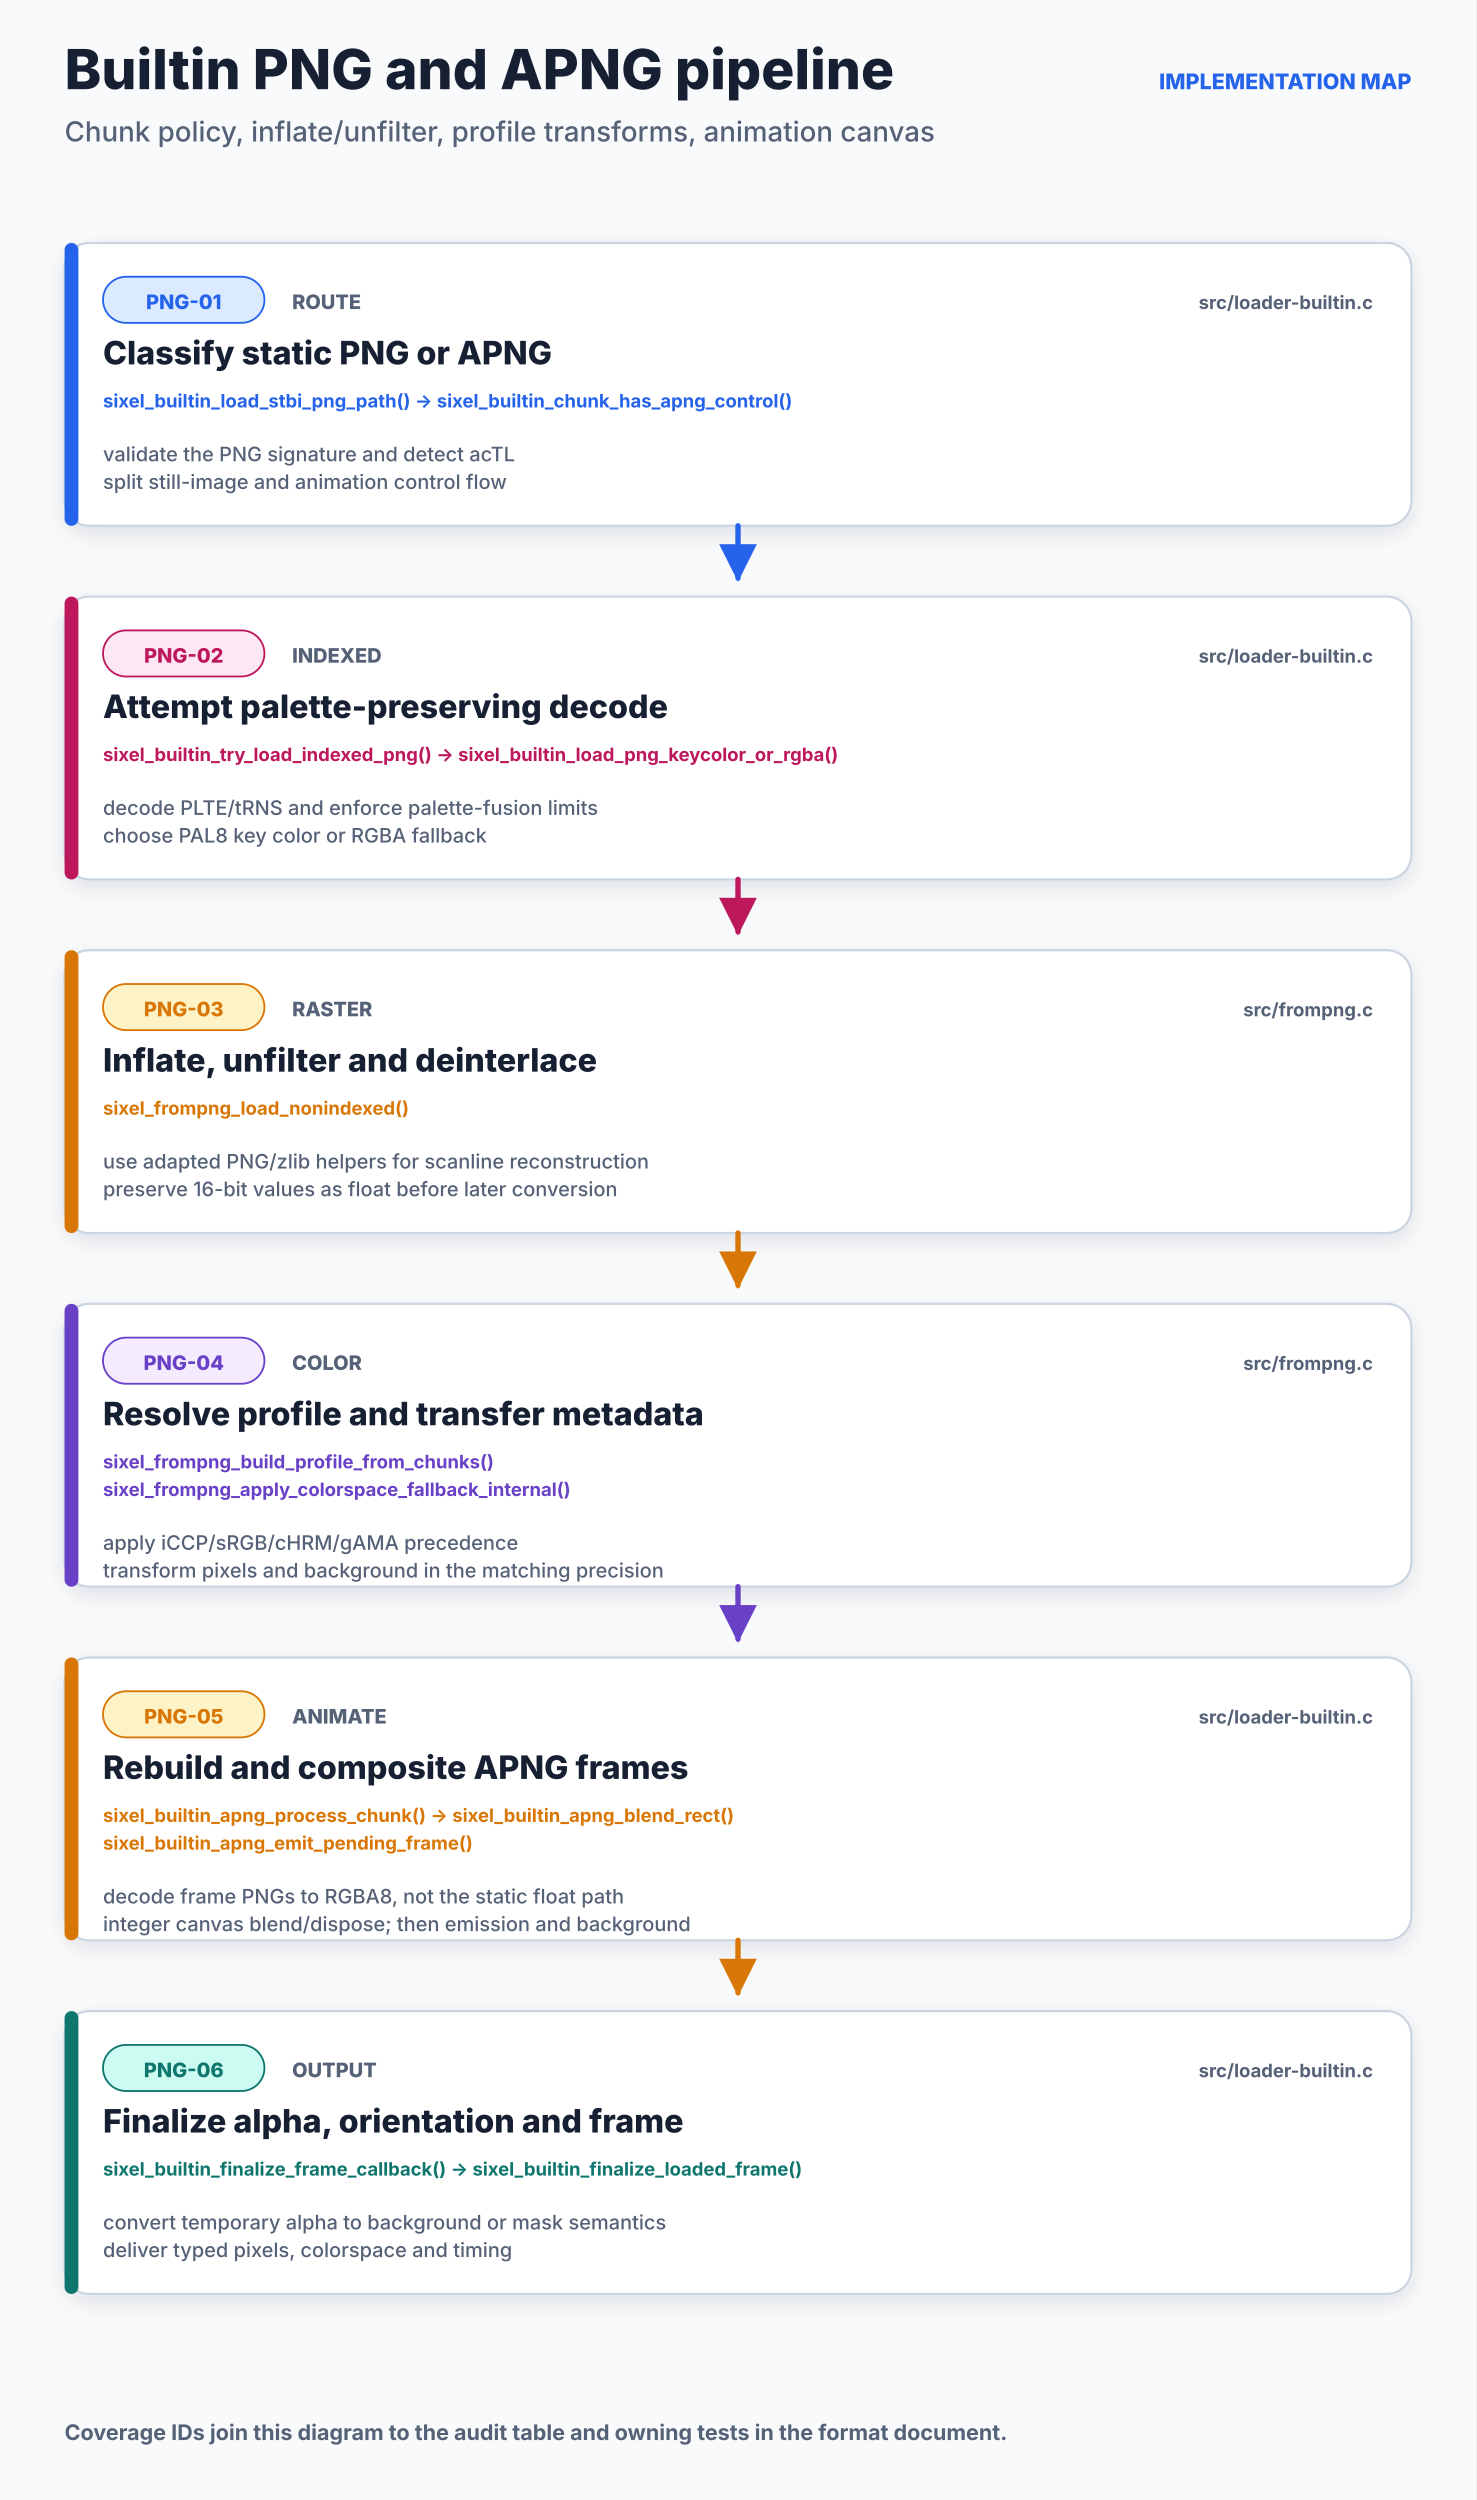
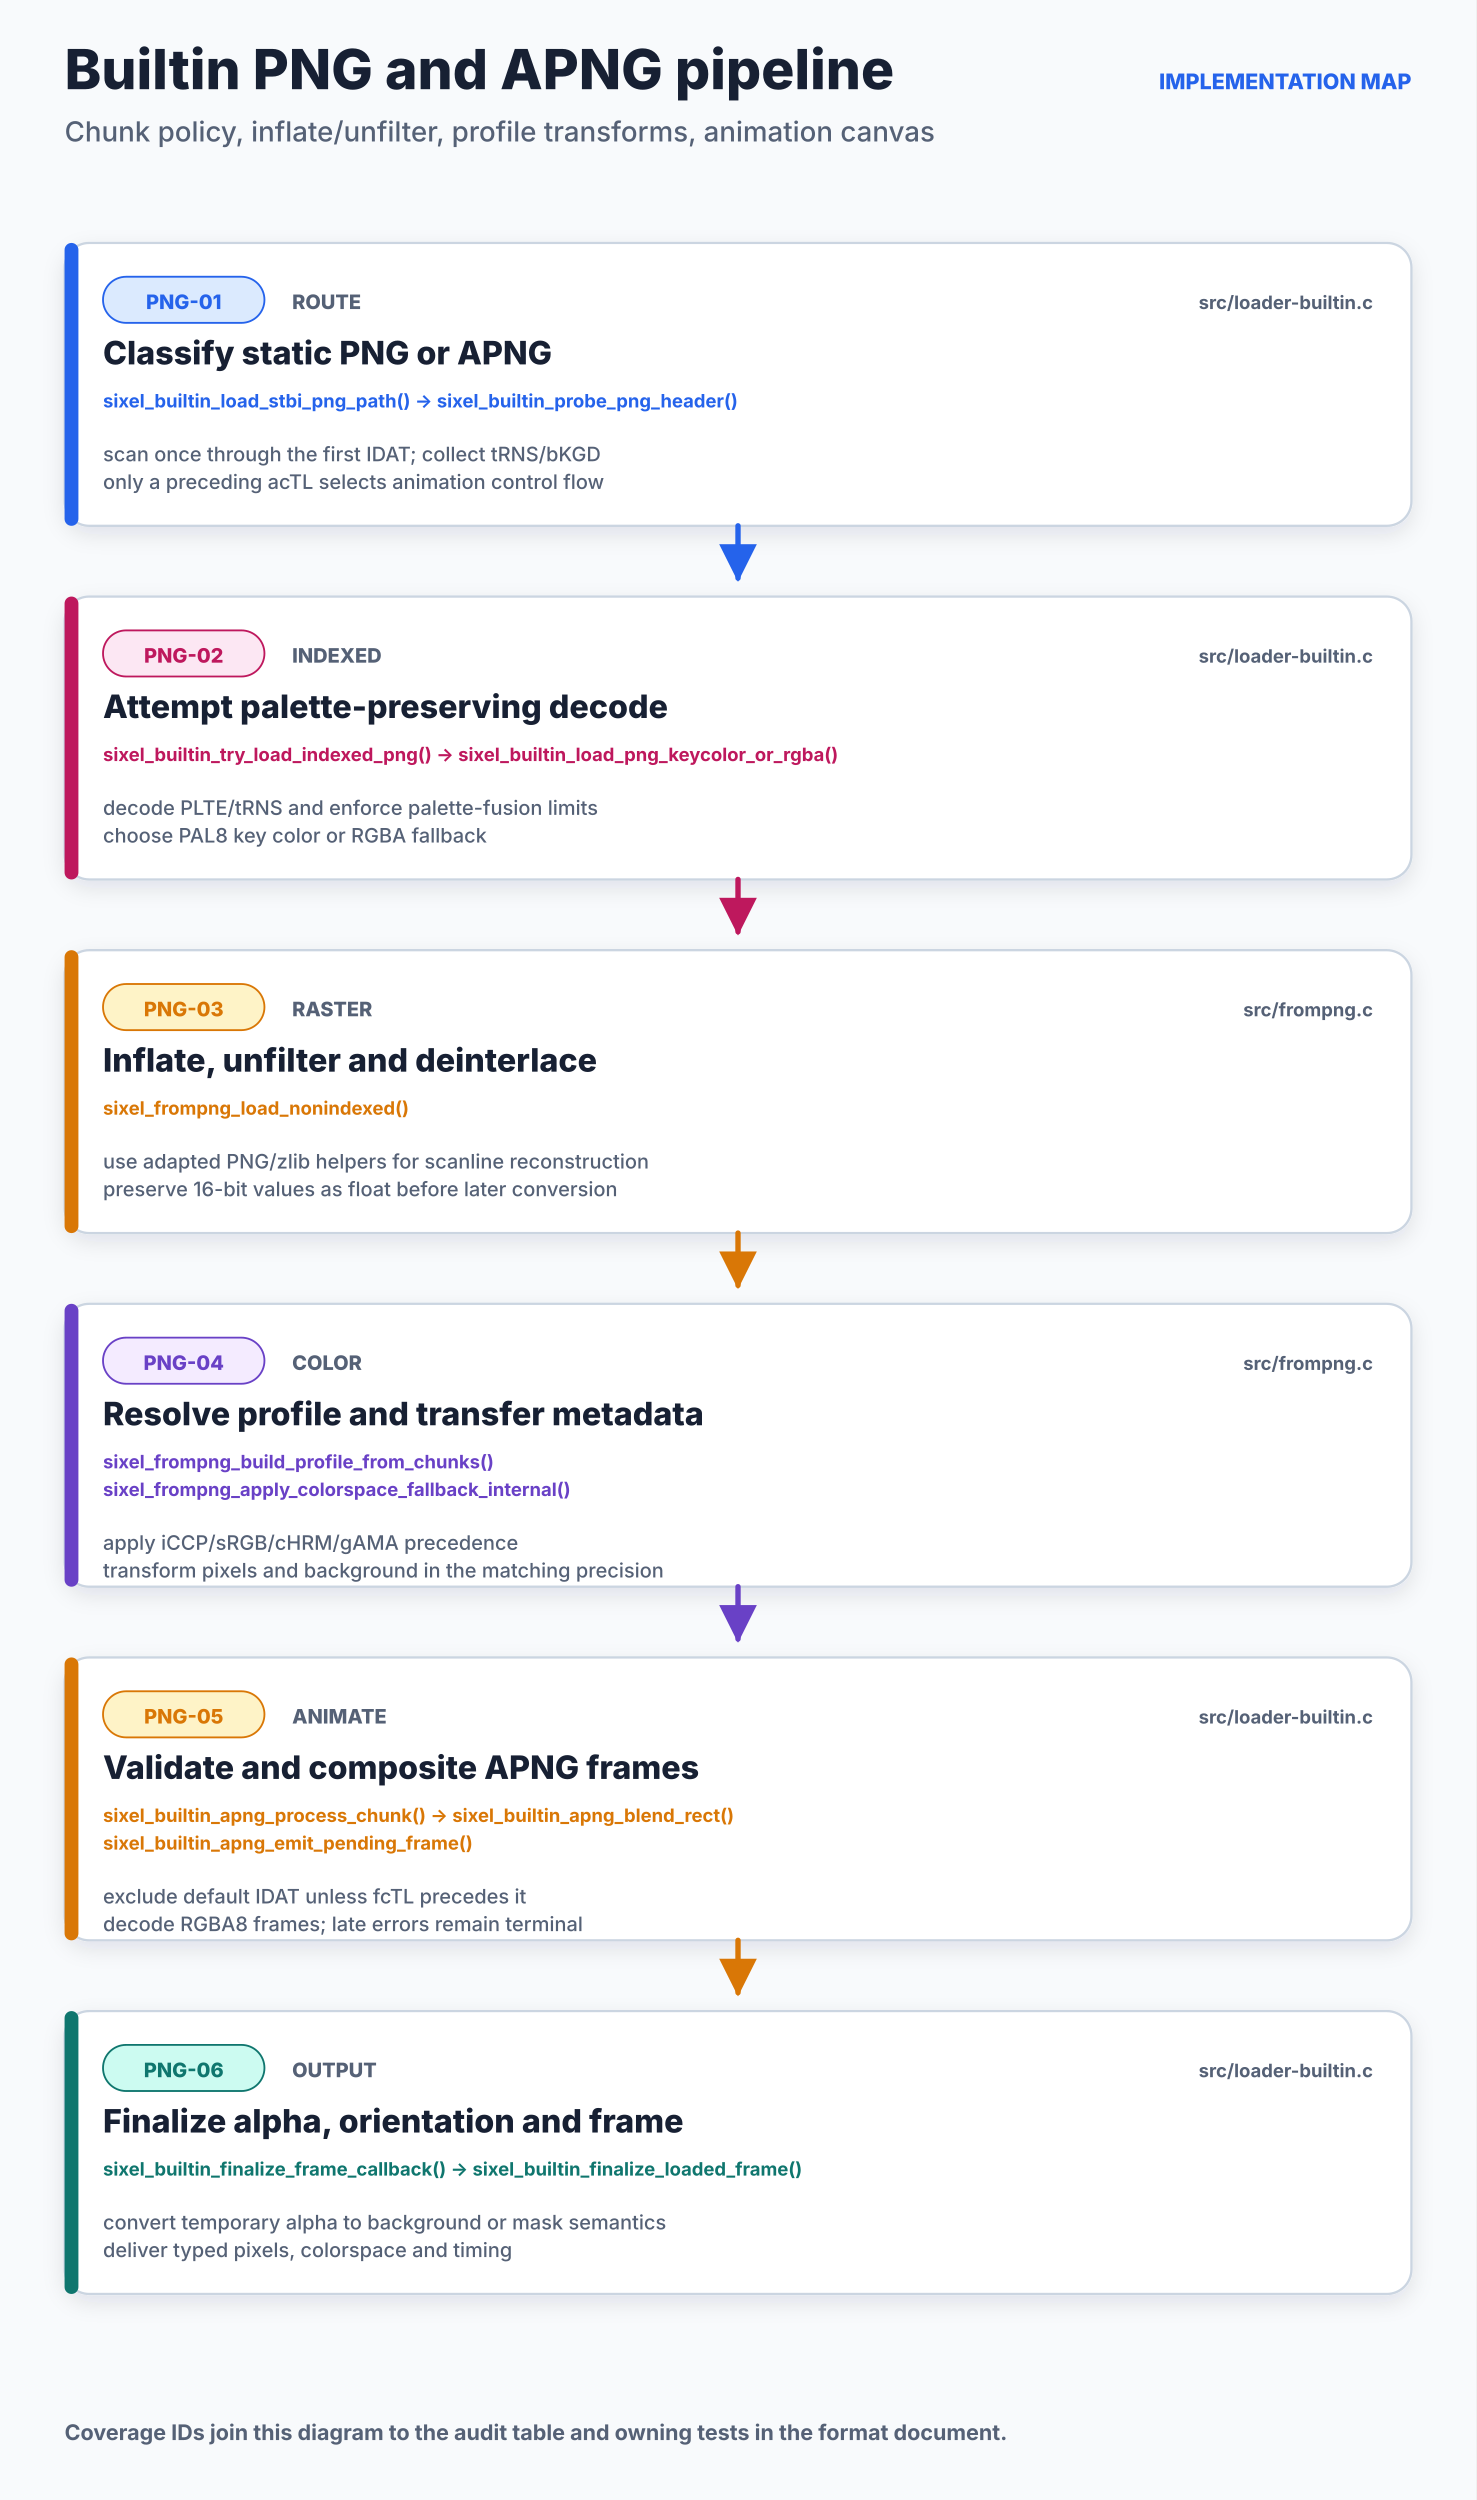
<svg xmlns="http://www.w3.org/2000/svg" width="960" height="1626" viewBox="0 0 960 1626" role="img" aria-labelledby="figure-title figure-description">
  <defs>
    <marker id="arrow-blue" viewBox="0 0 10 10" refX="9" refY="5" markerWidth="7" markerHeight="7" orient="auto-start-reverse">
      <path d="M 0 0 L 10 5 L 0 10 z" fill="context-stroke" />
    </marker>
    <marker id="arrow-magenta" viewBox="0 0 10 10" refX="9" refY="5" markerWidth="7" markerHeight="7" orient="auto-start-reverse">
      <path d="M 0 0 L 10 5 L 0 10 z" fill="context-stroke" />
    </marker>
    <marker id="arrow-gold" viewBox="0 0 10 10" refX="9" refY="5" markerWidth="7" markerHeight="7" orient="auto-start-reverse">
      <path d="M 0 0 L 10 5 L 0 10 z" fill="context-stroke" />
    </marker>
    <filter id="card-shadow" x="-10%" y="-10%" width="120%" height="130%">
      <feDropShadow dx="0" dy="5" stdDeviation="7" flood-color="#172033" flood-opacity="0.10" />
    </filter>
  </defs>
  <rect x="0.0" y="0.0" width="960.0" height="1626.0" fill="#F8FAFC" stroke="none" />
  <text x="42.0" y="58.0" fill="#172033" font-size="36" font-weight="820" font-family="system-ui, -apple-system, sans-serif" text-anchor="start">Builtin PNG and APNG pipeline</text>
  <text x="42.0" y="92.0" fill="#556176" font-size="18" font-weight="550" font-family="system-ui, -apple-system, sans-serif" text-anchor="start">Chunk policy, inflate/unfilter, profile transforms, animation canvas</text>
  <text x="918.0" y="58.0" fill="#2563EB" font-size="14" font-weight="780" font-family="system-ui, -apple-system, sans-serif" text-anchor="end">IMPLEMENTATION MAP</text>
  <rect x="42.0" y="158.0" width="876.0" height="184.0" rx="16.0" fill="#FFFFFF" stroke="#CBD5E1" stroke-width="1.5" filter="url(#card-shadow)" />
  <rect x="42.0" y="158.0" width="9.0" height="184.0" rx="4.5" fill="#2563EB" stroke="none" />
  <rect x="67.0" y="180.0" width="105.0" height="30.0" rx="15.0" fill="#DBEAFE" stroke="#2563EB" stroke-width="1.2" />
  <text x="119.5" y="201.0" fill="#2563EB" font-size="13" font-weight="800" font-family="system-ui, -apple-system, sans-serif" text-anchor="middle">PNG-01</text>
  <text x="190.0" y="201.0" fill="#556176" font-size="13" font-weight="800" font-family="system-ui, -apple-system, sans-serif" text-anchor="start">ROUTE</text>
  <text x="67.0" y="237.0" fill="#172033" font-size="21" font-weight="780" font-family="system-ui, -apple-system, sans-serif" text-anchor="start">Classify static PNG or APNG</text>
-   <text x="67.0" y="265.0" fill="#2563EB" font-size="12" font-weight="650" font-family="system-ui, -apple-system, sans-serif" text-anchor="start">sixel_builtin_load_stbi_png_path()  -&gt;  sixel_builtin_chunk_has_apng_control()</text>
-   <text x="67.0" y="300.0" fill="#556176" font-size="13" font-weight="450" font-family="system-ui, -apple-system, sans-serif" text-anchor="start">validate the PNG signature and detect acTL</text>
-   <text x="67.0" y="318.0" fill="#556176" font-size="13" font-weight="450" font-family="system-ui, -apple-system, sans-serif" text-anchor="start">split still-image and animation control flow</text>
+   <text x="67.0" y="265.0" fill="#2563EB" font-size="12" font-weight="650" font-family="system-ui, -apple-system, sans-serif" text-anchor="start">sixel_builtin_load_stbi_png_path()  -&gt;  sixel_builtin_probe_png_header()</text>
+   <text x="67.0" y="300.0" fill="#556176" font-size="13" font-weight="450" font-family="system-ui, -apple-system, sans-serif" text-anchor="start">scan once through the first IDAT; collect tRNS/bKGD</text>
+   <text x="67.0" y="318.0" fill="#556176" font-size="13" font-weight="450" font-family="system-ui, -apple-system, sans-serif" text-anchor="start">only a preceding acTL selects animation control flow</text>
  <text x="893.0" y="201.0" fill="#556176" font-size="12" font-weight="650" font-family="system-ui, -apple-system, sans-serif" text-anchor="end">src/loader-builtin.c</text>
  <path d="M 480 342 V 376" fill="none" stroke="#2563EB" stroke-width="3.5" stroke-linecap="round" stroke-linejoin="round" marker-end="url(#arrow-blue)" />
  <rect x="42.0" y="388.0" width="876.0" height="184.0" rx="16.0" fill="#FFFFFF" stroke="#CBD5E1" stroke-width="1.5" filter="url(#card-shadow)" />
  <rect x="42.0" y="388.0" width="9.0" height="184.0" rx="4.5" fill="#BE185D" stroke="none" />
  <rect x="67.0" y="410.0" width="105.0" height="30.0" rx="15.0" fill="#FCE7F3" stroke="#BE185D" stroke-width="1.2" />
  <text x="119.5" y="431.0" fill="#BE185D" font-size="13" font-weight="800" font-family="system-ui, -apple-system, sans-serif" text-anchor="middle">PNG-02</text>
  <text x="190.0" y="431.0" fill="#556176" font-size="13" font-weight="800" font-family="system-ui, -apple-system, sans-serif" text-anchor="start">INDEXED</text>
  <text x="67.0" y="467.0" fill="#172033" font-size="21" font-weight="780" font-family="system-ui, -apple-system, sans-serif" text-anchor="start">Attempt palette-preserving decode</text>
  <text x="67.0" y="495.0" fill="#BE185D" font-size="12" font-weight="650" font-family="system-ui, -apple-system, sans-serif" text-anchor="start">sixel_builtin_try_load_indexed_png()  -&gt;  sixel_builtin_load_png_keycolor_or_rgba()</text>
  <text x="67.0" y="530.0" fill="#556176" font-size="13" font-weight="450" font-family="system-ui, -apple-system, sans-serif" text-anchor="start">decode PLTE/tRNS and enforce palette-fusion limits</text>
  <text x="67.0" y="548.0" fill="#556176" font-size="13" font-weight="450" font-family="system-ui, -apple-system, sans-serif" text-anchor="start">choose PAL8 key color or RGBA fallback</text>
  <text x="893.0" y="431.0" fill="#556176" font-size="12" font-weight="650" font-family="system-ui, -apple-system, sans-serif" text-anchor="end">src/loader-builtin.c</text>
  <path d="M 480 572 V 606" fill="none" stroke="#BE185D" stroke-width="3.5" stroke-linecap="round" stroke-linejoin="round" marker-end="url(#arrow-blue)" />
  <rect x="42.0" y="618.0" width="876.0" height="184.0" rx="16.0" fill="#FFFFFF" stroke="#CBD5E1" stroke-width="1.5" filter="url(#card-shadow)" />
  <rect x="42.0" y="618.0" width="9.0" height="184.0" rx="4.5" fill="#D97706" stroke="none" />
  <rect x="67.0" y="640.0" width="105.0" height="30.0" rx="15.0" fill="#FEF3C7" stroke="#D97706" stroke-width="1.2" />
  <text x="119.5" y="661.0" fill="#D97706" font-size="13" font-weight="800" font-family="system-ui, -apple-system, sans-serif" text-anchor="middle">PNG-03</text>
  <text x="190.0" y="661.0" fill="#556176" font-size="13" font-weight="800" font-family="system-ui, -apple-system, sans-serif" text-anchor="start">RASTER</text>
  <text x="67.0" y="697.0" fill="#172033" font-size="21" font-weight="780" font-family="system-ui, -apple-system, sans-serif" text-anchor="start">Inflate, unfilter and deinterlace</text>
  <text x="67.0" y="725.0" fill="#D97706" font-size="12" font-weight="650" font-family="system-ui, -apple-system, sans-serif" text-anchor="start">sixel_frompng_load_nonindexed()</text>
  <text x="67.0" y="760.0" fill="#556176" font-size="13" font-weight="450" font-family="system-ui, -apple-system, sans-serif" text-anchor="start">use adapted PNG/zlib helpers for scanline reconstruction</text>
  <text x="67.0" y="778.0" fill="#556176" font-size="13" font-weight="450" font-family="system-ui, -apple-system, sans-serif" text-anchor="start">preserve 16-bit values as float before later conversion</text>
  <text x="893.0" y="661.0" fill="#556176" font-size="12" font-weight="650" font-family="system-ui, -apple-system, sans-serif" text-anchor="end">src/frompng.c</text>
  <path d="M 480 802 V 836" fill="none" stroke="#D97706" stroke-width="3.5" stroke-linecap="round" stroke-linejoin="round" marker-end="url(#arrow-blue)" />
  <rect x="42.0" y="848.0" width="876.0" height="184.0" rx="16.0" fill="#FFFFFF" stroke="#CBD5E1" stroke-width="1.5" filter="url(#card-shadow)" />
  <rect x="42.0" y="848.0" width="9.0" height="184.0" rx="4.5" fill="#6941C6" stroke="none" />
  <rect x="67.0" y="870.0" width="105.0" height="30.0" rx="15.0" fill="#F4EBFF" stroke="#6941C6" stroke-width="1.2" />
  <text x="119.5" y="891.0" fill="#6941C6" font-size="13" font-weight="800" font-family="system-ui, -apple-system, sans-serif" text-anchor="middle">PNG-04</text>
  <text x="190.0" y="891.0" fill="#556176" font-size="13" font-weight="800" font-family="system-ui, -apple-system, sans-serif" text-anchor="start">COLOR</text>
  <text x="67.0" y="927.0" fill="#172033" font-size="21" font-weight="780" font-family="system-ui, -apple-system, sans-serif" text-anchor="start">Resolve profile and transfer metadata</text>
  <text x="67.0" y="955.0" fill="#6941C6" font-size="12" font-weight="650" font-family="system-ui, -apple-system, sans-serif" text-anchor="start">sixel_frompng_build_profile_from_chunks()</text>
  <text x="67.0" y="973.0" fill="#6941C6" font-size="12" font-weight="650" font-family="system-ui, -apple-system, sans-serif" text-anchor="start">sixel_frompng_apply_colorspace_fallback_internal()</text>
  <text x="67.0" y="1008.0" fill="#556176" font-size="13" font-weight="450" font-family="system-ui, -apple-system, sans-serif" text-anchor="start">apply iCCP/sRGB/cHRM/gAMA precedence</text>
  <text x="67.0" y="1026.0" fill="#556176" font-size="13" font-weight="450" font-family="system-ui, -apple-system, sans-serif" text-anchor="start">transform pixels and background in the matching precision</text>
  <text x="893.0" y="891.0" fill="#556176" font-size="12" font-weight="650" font-family="system-ui, -apple-system, sans-serif" text-anchor="end">src/frompng.c</text>
  <path d="M 480 1032 V 1066" fill="none" stroke="#6941C6" stroke-width="3.5" stroke-linecap="round" stroke-linejoin="round" marker-end="url(#arrow-blue)" />
  <rect x="42.0" y="1078.0" width="876.0" height="184.0" rx="16.0" fill="#FFFFFF" stroke="#CBD5E1" stroke-width="1.5" filter="url(#card-shadow)" />
  <rect x="42.0" y="1078.0" width="9.0" height="184.0" rx="4.5" fill="#D97706" stroke="none" />
  <rect x="67.0" y="1100.0" width="105.0" height="30.0" rx="15.0" fill="#FEF3C7" stroke="#D97706" stroke-width="1.2" />
  <text x="119.5" y="1121.0" fill="#D97706" font-size="13" font-weight="800" font-family="system-ui, -apple-system, sans-serif" text-anchor="middle">PNG-05</text>
  <text x="190.0" y="1121.0" fill="#556176" font-size="13" font-weight="800" font-family="system-ui, -apple-system, sans-serif" text-anchor="start">ANIMATE</text>
-   <text x="67.0" y="1157.0" fill="#172033" font-size="21" font-weight="780" font-family="system-ui, -apple-system, sans-serif" text-anchor="start">Rebuild and composite APNG frames</text>
+   <text x="67.0" y="1157.0" fill="#172033" font-size="21" font-weight="780" font-family="system-ui, -apple-system, sans-serif" text-anchor="start">Validate and composite APNG frames</text>
  <text x="67.0" y="1185.0" fill="#D97706" font-size="12" font-weight="650" font-family="system-ui, -apple-system, sans-serif" text-anchor="start">sixel_builtin_apng_process_chunk()  -&gt;  sixel_builtin_apng_blend_rect()</text>
  <text x="67.0" y="1203.0" fill="#D97706" font-size="12" font-weight="650" font-family="system-ui, -apple-system, sans-serif" text-anchor="start">sixel_builtin_apng_emit_pending_frame()</text>
-   <text x="67.0" y="1238.0" fill="#556176" font-size="13" font-weight="450" font-family="system-ui, -apple-system, sans-serif" text-anchor="start">decode frame PNGs to RGBA8, not the static float path</text>
-   <text x="67.0" y="1256.0" fill="#556176" font-size="13" font-weight="450" font-family="system-ui, -apple-system, sans-serif" text-anchor="start">integer canvas blend/dispose; then emission and background</text>
+   <text x="67.0" y="1238.0" fill="#556176" font-size="13" font-weight="450" font-family="system-ui, -apple-system, sans-serif" text-anchor="start">exclude default IDAT unless fcTL precedes it</text>
+   <text x="67.0" y="1256.0" fill="#556176" font-size="13" font-weight="450" font-family="system-ui, -apple-system, sans-serif" text-anchor="start">decode RGBA8 frames; late errors remain terminal</text>
  <text x="893.0" y="1121.0" fill="#556176" font-size="12" font-weight="650" font-family="system-ui, -apple-system, sans-serif" text-anchor="end">src/loader-builtin.c</text>
  <path d="M 480 1262 V 1296" fill="none" stroke="#D97706" stroke-width="3.5" stroke-linecap="round" stroke-linejoin="round" marker-end="url(#arrow-blue)" />
  <rect x="42.0" y="1308.0" width="876.0" height="184.0" rx="16.0" fill="#FFFFFF" stroke="#CBD5E1" stroke-width="1.5" filter="url(#card-shadow)" />
  <rect x="42.0" y="1308.0" width="9.0" height="184.0" rx="4.5" fill="#0F766E" stroke="none" />
  <rect x="67.0" y="1330.0" width="105.0" height="30.0" rx="15.0" fill="#CCFBF1" stroke="#0F766E" stroke-width="1.2" />
  <text x="119.5" y="1351.0" fill="#0F766E" font-size="13" font-weight="800" font-family="system-ui, -apple-system, sans-serif" text-anchor="middle">PNG-06</text>
  <text x="190.0" y="1351.0" fill="#556176" font-size="13" font-weight="800" font-family="system-ui, -apple-system, sans-serif" text-anchor="start">OUTPUT</text>
  <text x="67.0" y="1387.0" fill="#172033" font-size="21" font-weight="780" font-family="system-ui, -apple-system, sans-serif" text-anchor="start">Finalize alpha, orientation and frame</text>
  <text x="67.0" y="1415.0" fill="#0F766E" font-size="12" font-weight="650" font-family="system-ui, -apple-system, sans-serif" text-anchor="start">sixel_builtin_finalize_frame_callback()  -&gt;  sixel_builtin_finalize_loaded_frame()</text>
  <text x="67.0" y="1450.0" fill="#556176" font-size="13" font-weight="450" font-family="system-ui, -apple-system, sans-serif" text-anchor="start">convert temporary alpha to background or mask semantics</text>
  <text x="67.0" y="1468.0" fill="#556176" font-size="13" font-weight="450" font-family="system-ui, -apple-system, sans-serif" text-anchor="start">deliver typed pixels, colorspace and timing</text>
  <text x="893.0" y="1351.0" fill="#556176" font-size="12" font-weight="650" font-family="system-ui, -apple-system, sans-serif" text-anchor="end">src/loader-builtin.c</text>
  <text x="42.0" y="1587.0" fill="#556176" font-size="14" font-weight="650" font-family="system-ui, -apple-system, sans-serif" text-anchor="start">Coverage IDs join this diagram to the audit table and owning tests in the format document.</text>
</svg>
